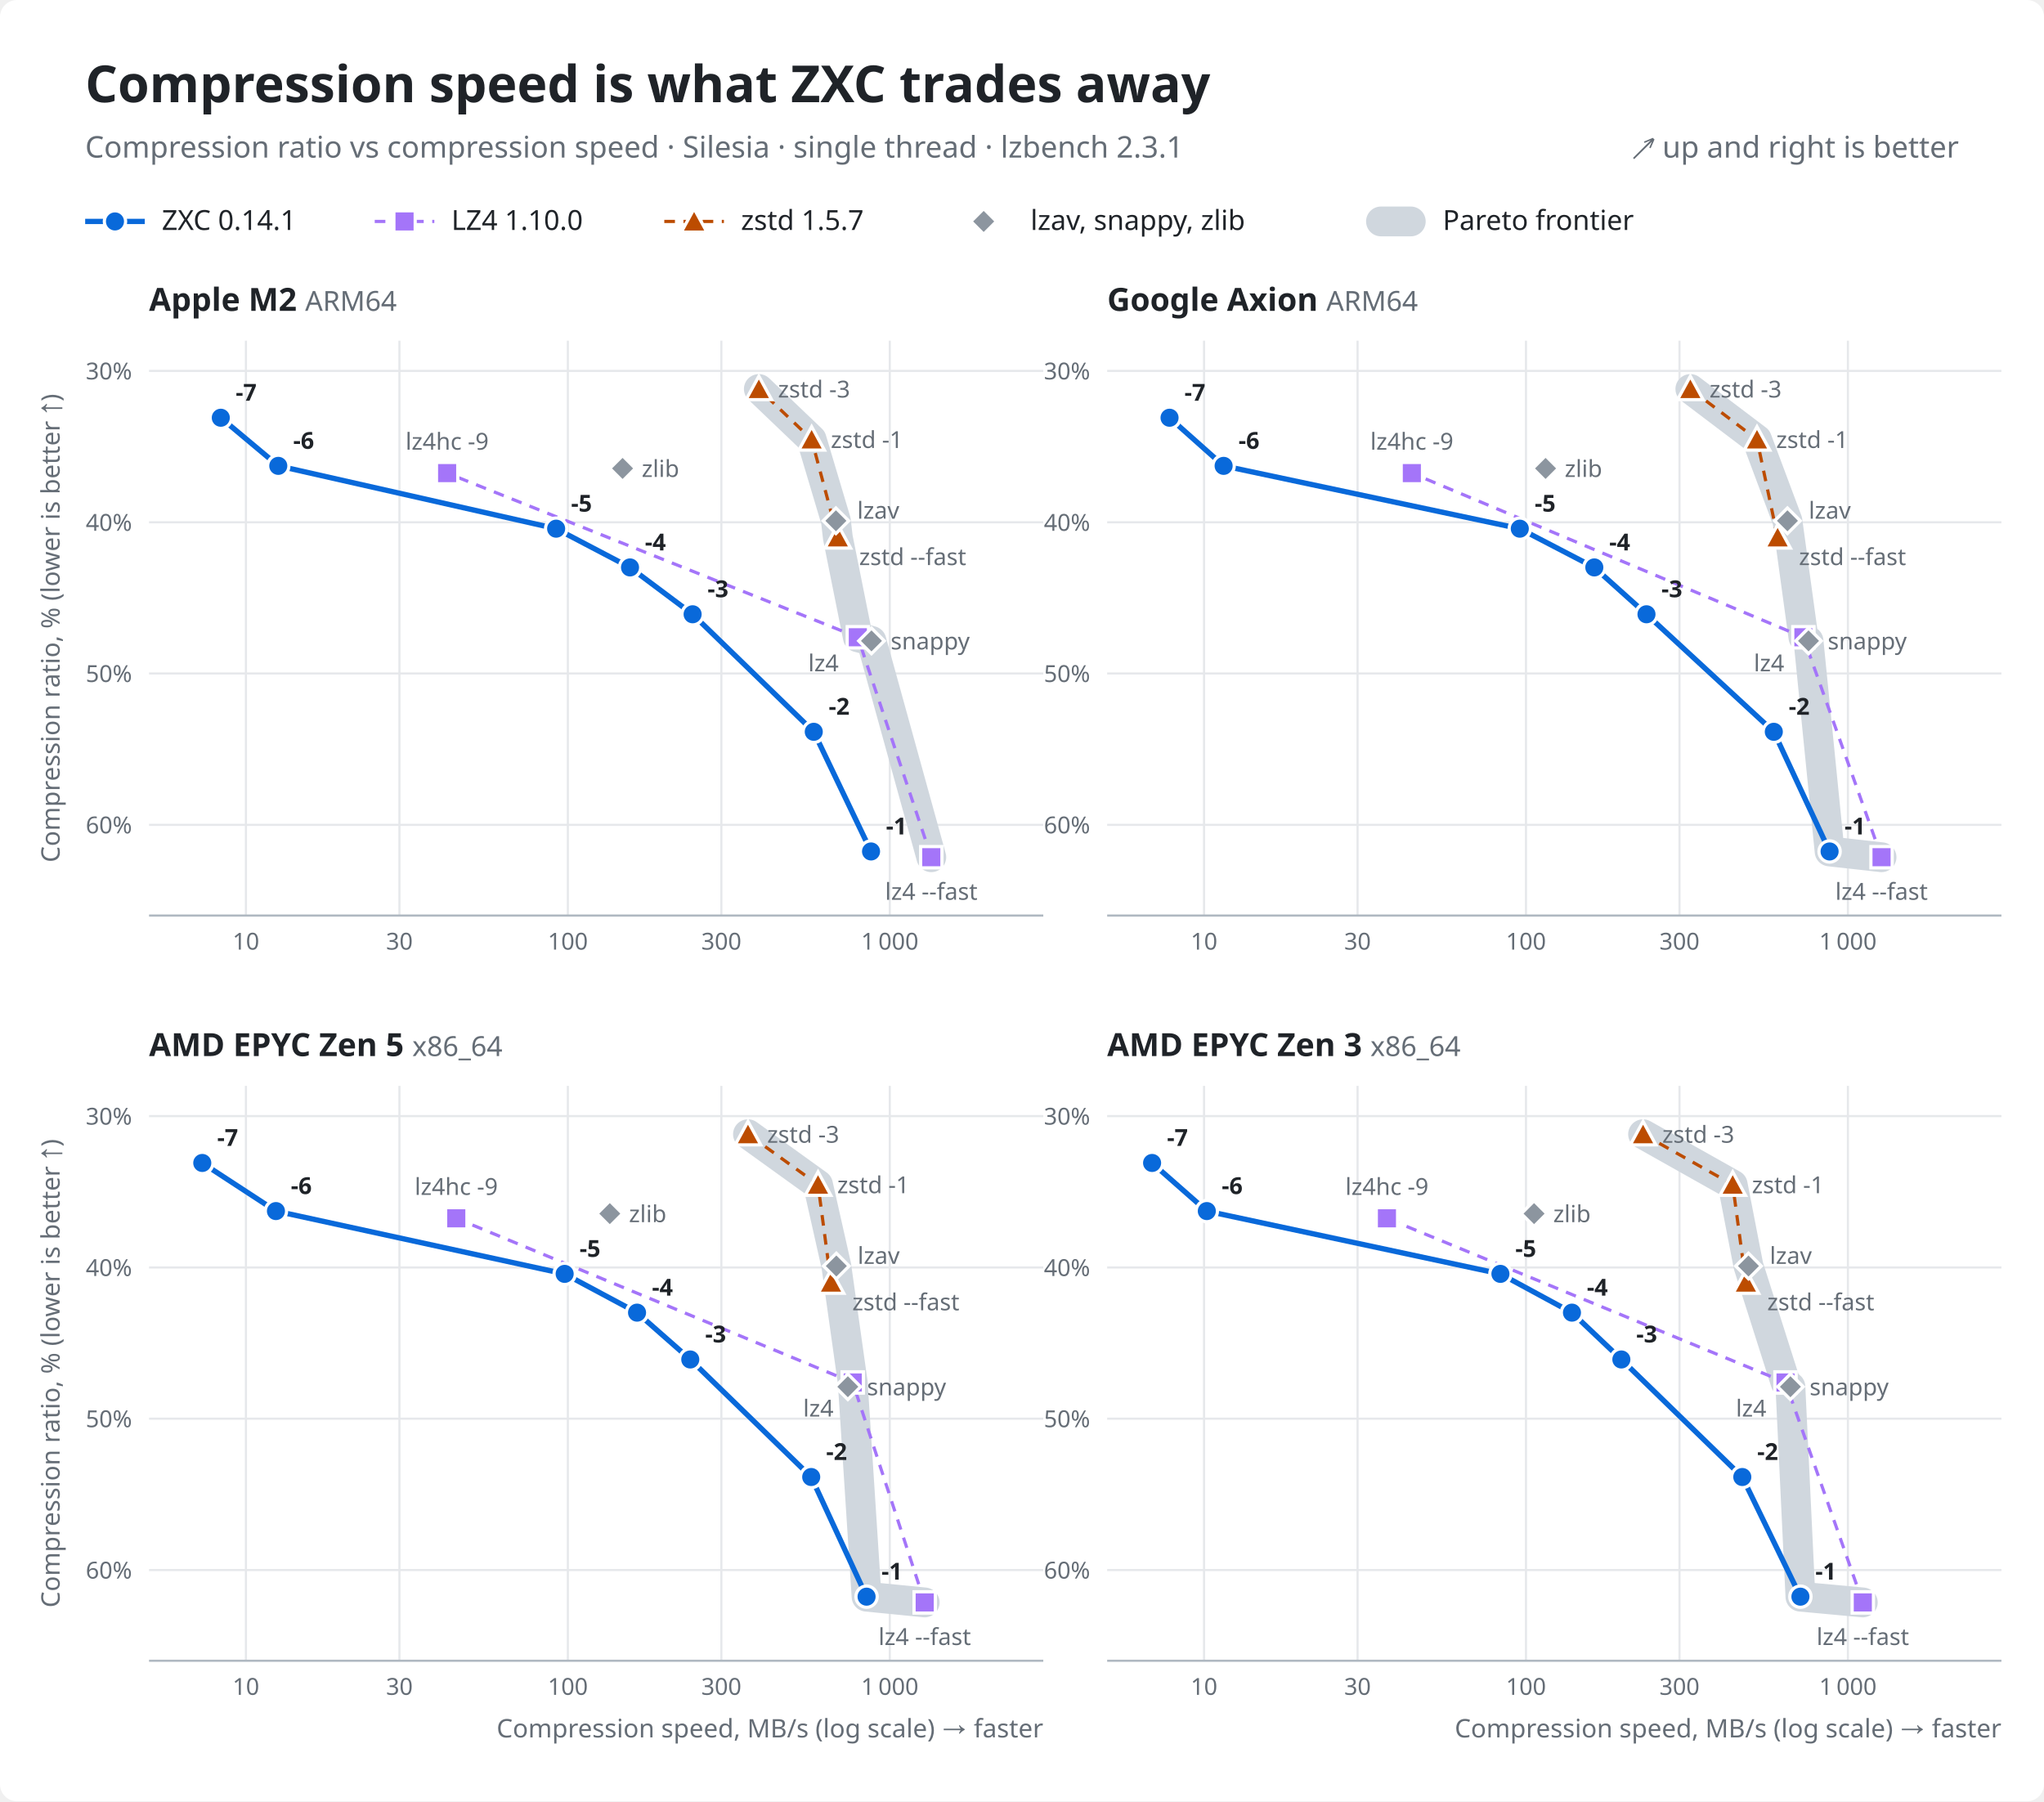
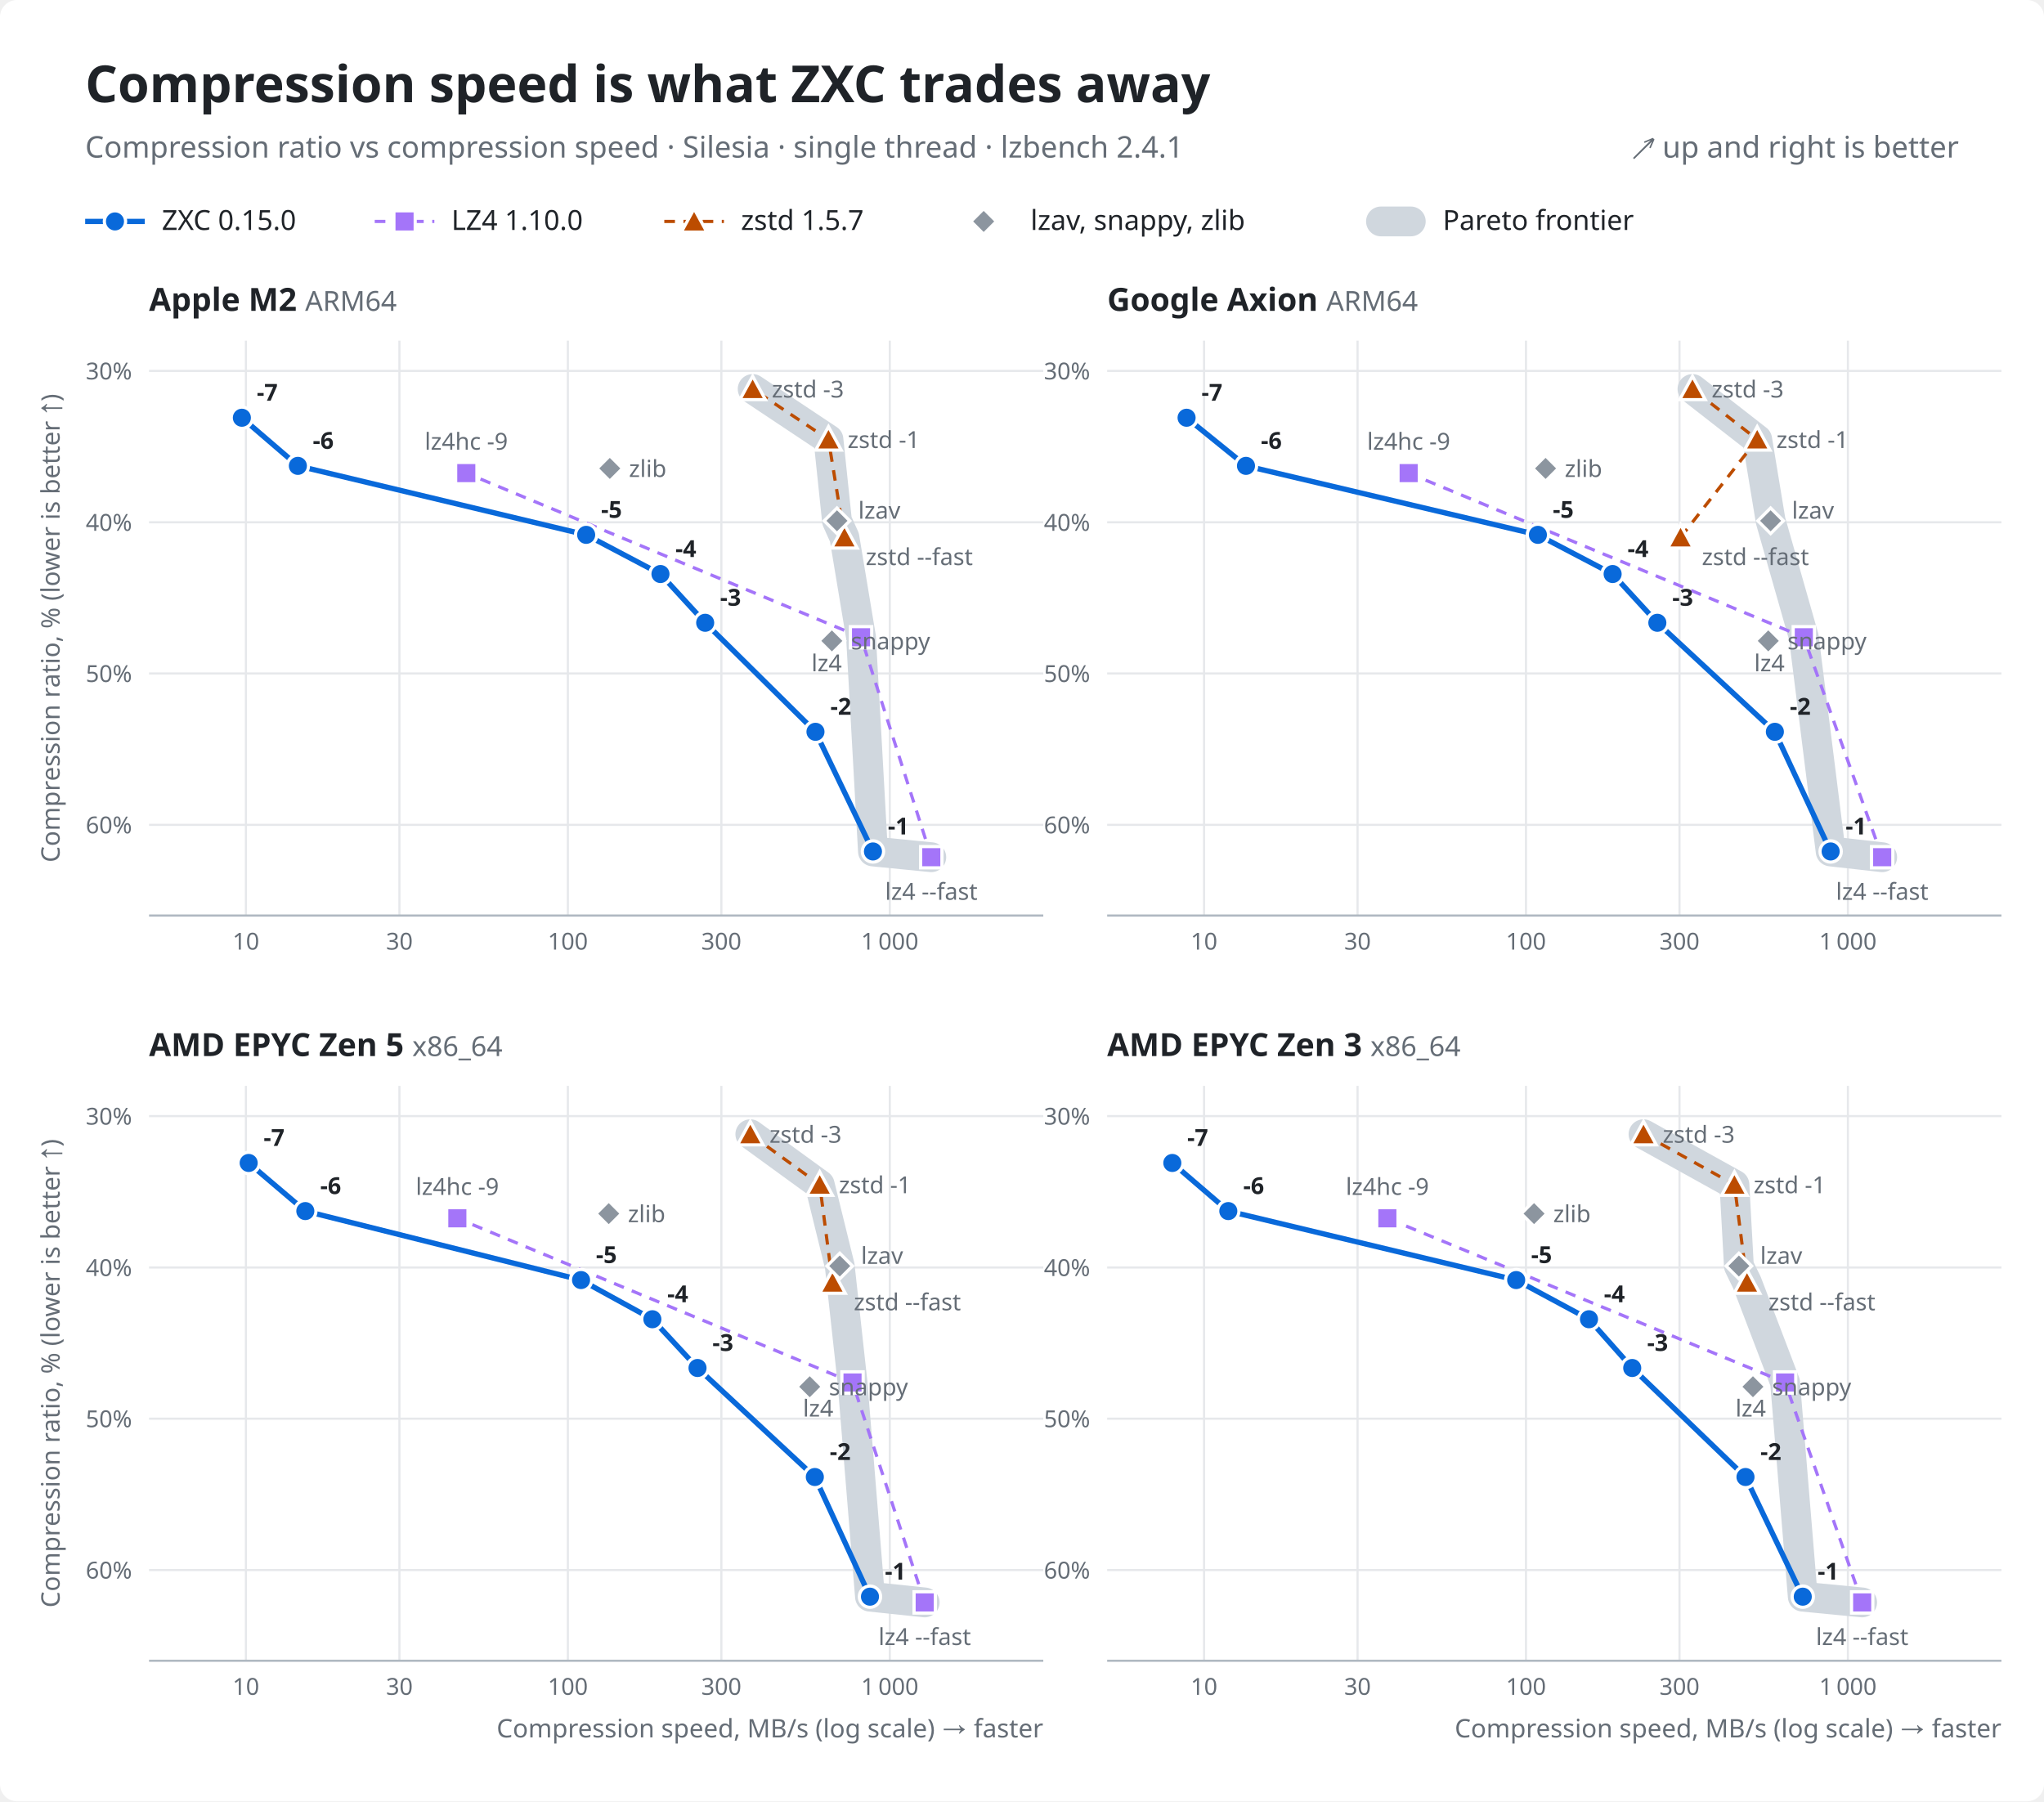
<svg xmlns="http://www.w3.org/2000/svg" viewBox="0 0 960 846" width="960" height="846" role="img" aria-label="Compression speed versus compression ratio for ZXC, LZ4, zstd, lzav, snappy and zlib on four CPUs, with the Pareto frontier">
  <style>text{font-family:-apple-system,BlinkMacSystemFont,"Segoe UI","Noto Sans",Helvetica,Arial,sans-serif;font-size:11px}.t{font-size:24px;font-weight:700}.st{font-size:14px}.pt{font-size:15px;font-weight:600}.pa{font-size:13px;font-weight:400}.ax{font-size:12px}.b{font-weight:600}.lg{font-size:13px}.num{font-variant-numeric:tabular-nums}.grid,.axis{stroke-width:1}.ring{stroke-width:1.5}.zl{fill:none;stroke-width:2.5;stroke-linejoin:round}.vl{fill:none;stroke-width:1.5;stroke-dasharray:5 4}.ol{fill:none;stroke-width:1.5;stroke-dasharray:5 4}.fr{fill:none;stroke-width:14;stroke-linejoin:round;stroke-linecap:round}.bg{fill:#ffffff}text{fill:#1f2328}.mu{fill:#656d76}.grid{stroke:#e6e8eb}.axis{stroke:#afb8c1}.zl{stroke:#0969da}.zp{fill:#0969da}.gp{fill:#8c959f}.ol{stroke:#bc4c00}.op{fill:#bc4c00}.ring{stroke:#ffffff}.fr{stroke:#d0d7de}.vp{fill:#a475f9}.vl{stroke:#a475f9}@media (prefers-color-scheme:dark){.bg{fill:#0d1117}text{fill:#e6edf3}.mu{fill:#8d96a0}.grid{stroke:#21262d}.axis{stroke:#3d444d}.zl{stroke:#4493f8}.zp{fill:#4493f8}.gp{fill:#6e7681}.ol{stroke:#db6d28}.op{fill:#db6d28}.ring{stroke:#0d1117}.fr{stroke:#30363d}.vp{fill:#bc8cff}.vl{stroke:#bc8cff}}.m{text-anchor:middle}.e{text-anchor:end}</style>
  <rect class="bg" width="960" height="846" rx="8" />
  <text x="40" y="48" class="t">Compression speed is what ZXC trades away</text>
-   <text x="40" y="74" class="st mu">Compression ratio vs compression speed · Silesia · single thread · lzbench 2.3.1</text>
+   <text x="40" y="74" class="st mu">Compression ratio vs compression speed · Silesia · single thread · lzbench 2.4.1</text>
  <text x="920" y="74" class="st mu e">↗ up and right is better</text>
  <path class="zl" d="M40 104h28" />
  <circle class="zp ring" cx="54" cy="104" r="5" />
-   <text x="76" y="108" class="lg">ZXC 0.14.1</text>
+   <text x="76" y="108" class="lg">ZXC 0.15.0</text>
  <path class="vl" d="M176 104h28" />
  <rect class="vp ring" x="185" y="99" width="10" height="10" />
  <text x="212" y="108" class="lg">LZ4 1.10.0</text>
  <path class="ol" d="M312 104h28" />
  <path class="op ring" d="M326 98l6 11h-12z" />
  <text x="348" y="108" class="lg">zstd 1.5.7</text>
  <path class="gp ring" d="M462 98l6 6l-6 6l-6-6z" />
  <text x="484" y="108" class="lg">lzav, snappy, zlib</text>
  <path class="fr" d="M648.6 104h14" />
  <text x="677.6" y="108" class="lg">Pareto frontier</text>
  <path class="grid" d="M115.5 160v270" />
  <text x="115.5" y="446" class="mu num m">10</text>
  <path class="grid" d="M187.6 160v270" />
  <text x="187.6" y="446" class="mu num m">30</text>
  <path class="grid" d="M266.7 160v270" />
  <text x="266.7" y="446" class="mu num m">100</text>
  <path class="grid" d="M338.8 160v270" />
  <text x="338.8" y="446" class="mu num m">300</text>
  <path class="grid" d="M417.9 160v270" />
  <text x="417.9" y="446" class="mu num m">1 000</text>
  <path class="grid" d="M70 174.2h420" />
  <text x="62" y="178.2" class="mu num e">30%</text>
  <path class="grid" d="M70 245.3h420" />
  <text x="62" y="249.3" class="mu num e">40%</text>
  <path class="grid" d="M70 316.3h420" />
  <text x="62" y="320.3" class="mu num e">50%</text>
  <path class="grid" d="M70 387.4h420" />
  <text x="62" y="391.4" class="mu num e">60%</text>
  <path class="axis" d="M70 430h420" />
  <text class="ax mu m" transform="translate(28 295) rotate(-90)">Compression ratio, % (lower is better ↑)</text>
  <text x="70" y="146" class="pt">Apple M2 <tspan class="pa mu">ARM64</tspan>
  </text>
-   <polyline class="fr" points="437.4,402.6 409.3,301 402.9,299.3 393.5,252.4 392.6,244.6 381.2,206.4 356.4,182.7" />
-   <polyline class="vl" points="437.4,402.6 402.9,299.3 210,222.2" />
+   <polyline class="fr" points="437.4,402.6 410.0,399.9 404.4,299.3 396.6,252.4 393.1,244.6 389.1,206.4 353.5,182.7" />
+   <polyline class="vl" points="437.4,402.6 404.4,299.3 219,222.2" />
  <rect class="vp ring" x="432.4" y="397.6" width="10" height="10" />
  <text x="437.4" y="422.6" class="mu m">lz4 --fast</text>
-   <rect class="vp ring" x="397.9" y="294.3" width="10" height="10" />
-   <text x="393.9" y="315.3" class="mu e">lz4</text>
-   <rect class="vp ring" x="205" y="217.2" width="10" height="10" />
-   <text x="210" y="211.2" class="mu m">lz4hc -9</text>
-   <polyline class="ol" points="393.5,252.4 381.2,206.4 356.4,182.7" />
-   <path class="op ring" d="M393.5 246.4l6 11h-12z" />
-   <text x="403.5" y="265.4" class="mu">zstd --fast</text>
-   <path class="op ring" d="M381.2 200.4l6 11h-12z" />
-   <text x="390.2" y="210.4" class="mu">zstd -1</text>
-   <path class="op ring" d="M356.4 176.7l6 11h-12z" />
-   <text x="365.4" y="186.7" class="mu">zstd -3</text>
-   <path class="gp ring" d="M392.6 238.6l6 6l-6 6l-6-6z" />
-   <text x="402.6" y="243.6" class="mu">lzav</text>
-   <path class="gp ring" d="M409.3 295l6 6l-6 6l-6-6z" />
-   <text x="418.3" y="305" class="mu">snappy</text>
-   <path class="gp ring" d="M292.4 214l6 6l-6 6l-6-6z" />
-   <text x="301.4" y="224" class="mu">zlib</text>
-   <polyline class="zl" points="409.1,399.9 382.2,343.7 325.3,288.5 295.9,266.5 261.2,248.3 130.7,218.8 103.7,196.2" />
-   <circle class="zp ring" cx="409.1" cy="399.9" r="5" />
-   <text x="416.1" y="391.9" class="b">-1</text>
-   <circle class="zp ring" cx="382.2" cy="343.7" r="5" />
-   <text x="389.2" y="335.7" class="b">-2</text>
-   <circle class="zp ring" cx="325.3" cy="288.5" r="5" />
-   <text x="332.3" y="280.5" class="b">-3</text>
-   <circle class="zp ring" cx="295.9" cy="266.5" r="5" />
-   <text x="302.9" y="258.5" class="b">-4</text>
-   <circle class="zp ring" cx="261.2" cy="248.3" r="5" />
-   <text x="268.2" y="240.3" class="b">-5</text>
-   <circle class="zp ring" cx="130.7" cy="218.8" r="5" />
-   <text x="137.7" y="210.8" class="b">-6</text>
-   <circle class="zp ring" cx="103.7" cy="196.2" r="5" />
-   <text x="110.7" y="188.2" class="b">-7</text>
+   <rect class="vp ring" x="399.4" y="294.3" width="10" height="10" />
+   <text x="395.4" y="315.3" class="mu e">lz4</text>
+   <rect class="vp ring" x="214" y="217.2" width="10" height="10" />
+   <text x="219" y="211.2" class="mu m">lz4hc -9</text>
+   <polyline class="ol" points="396.6,252.4 389.1,206.4 353.5,182.7" />
+   <path class="op ring" d="M396.6 246.4l6 11h-12z" />
+   <text x="406.6" y="265.4" class="mu">zstd --fast</text>
+   <path class="op ring" d="M389.1 200.4l6 11h-12z" />
+   <text x="398.1" y="210.4" class="mu">zstd -1</text>
+   <path class="op ring" d="M353.5 176.7l6 11h-12z" />
+   <text x="362.5" y="186.7" class="mu">zstd -3</text>
+   <path class="gp ring" d="M393.1 238.6l6 6l-6 6l-6-6z" />
+   <text x="403.1" y="243.6" class="mu">lzav</text>
+   <path class="gp ring" d="M390.7 295l6 6l-6 6l-6-6z" />
+   <text x="399.7" y="305" class="mu">snappy</text>
+   <path class="gp ring" d="M286.4 214l6 6l-6 6l-6-6z" />
+   <text x="295.4" y="224" class="mu">zlib</text>
+   <polyline class="zl" points="410.0,399.9 383,343.7 331.2,292.5 310.2,269.6 275.3,251.2 139.9,218.8 113.6,196.2" />
+   <circle class="zp ring" cx="410" cy="399.9" r="5" />
+   <text x="417" y="391.9" class="b">-1</text>
+   <circle class="zp ring" cx="383" cy="343.7" r="5" />
+   <text x="390" y="335.7" class="b">-2</text>
+   <circle class="zp ring" cx="331.2" cy="292.5" r="5" />
+   <text x="338.2" y="284.5" class="b">-3</text>
+   <circle class="zp ring" cx="310.2" cy="269.6" r="5" />
+   <text x="317.2" y="261.6" class="b">-4</text>
+   <circle class="zp ring" cx="275.3" cy="251.2" r="5" />
+   <text x="282.3" y="243.2" class="b">-5</text>
+   <circle class="zp ring" cx="139.9" cy="218.8" r="5" />
+   <text x="146.9" y="210.8" class="b">-6</text>
+   <circle class="zp ring" cx="113.6" cy="196.2" r="5" />
+   <text x="120.6" y="188.2" class="b">-7</text>
  <path class="grid" d="M565.5 160v270" />
  <text x="565.5" y="446" class="mu num m">10</text>
  <path class="grid" d="M637.6 160v270" />
  <text x="637.6" y="446" class="mu num m">30</text>
  <path class="grid" d="M716.7 160v270" />
  <text x="716.7" y="446" class="mu num m">100</text>
  <path class="grid" d="M788.8 160v270" />
  <text x="788.8" y="446" class="mu num m">300</text>
  <path class="grid" d="M867.9 160v270" />
  <text x="867.9" y="446" class="mu num m">1 000</text>
  <path class="grid" d="M520 174.2h420" />
  <text x="512" y="178.2" class="mu num e">30%</text>
  <path class="grid" d="M520 245.3h420" />
  <text x="512" y="249.3" class="mu num e">40%</text>
  <path class="grid" d="M520 316.3h420" />
  <text x="512" y="320.3" class="mu num e">50%</text>
  <path class="grid" d="M520 387.4h420" />
  <text x="512" y="391.4" class="mu num e">60%</text>
  <path class="axis" d="M520 430h420" />
  <text x="520" y="146" class="pt">Google Axion <tspan class="pa mu">ARM64</tspan>
  </text>
-   <polyline class="fr" points="883.7,402.6 859.3,399.9 849.4,301 847,299.3 839.5,244.6 825.2,206.4 793.9,182.7" />
-   <polyline class="vl" points="883.7,402.6 847,299.3 663.1,222.2" />
-   <rect class="vp ring" x="878.7" y="397.6" width="10" height="10" />
-   <text x="883.7" y="422.6" class="mu m">lz4 --fast</text>
-   <rect class="vp ring" x="842" y="294.3" width="10" height="10" />
-   <text x="838" y="315.3" class="mu e">lz4</text>
-   <rect class="vp ring" x="658.1" y="217.2" width="10" height="10" />
-   <text x="663.1" y="211.2" class="mu m">lz4hc -9</text>
-   <polyline class="ol" points="834.9,252.4 825.2,206.4 793.9,182.7" />
-   <path class="op ring" d="M834.9 246.4l6 11h-12z" />
-   <text x="844.9" y="265.4" class="mu">zstd --fast</text>
-   <path class="op ring" d="M825.2 200.4l6 11h-12z" />
-   <text x="834.2" y="210.4" class="mu">zstd -1</text>
-   <path class="op ring" d="M793.9 176.7l6 11h-12z" />
-   <text x="802.9" y="186.7" class="mu">zstd -3</text>
-   <path class="gp ring" d="M839.5 238.6l6 6l-6 6l-6-6z" />
-   <text x="849.5" y="243.6" class="mu">lzav</text>
-   <path class="gp ring" d="M849.4 295l6 6l-6 6l-6-6z" />
-   <text x="858.4" y="305" class="mu">snappy</text>
+   <polyline class="fr" points="884,402.6 859.8,399.9 847.2,299.3 831.6,244.6 825.3,206.4 794.9,182.7" />
+   <polyline class="vl" points="884,402.6 847.2,299.3 661.6,222.2" />
+   <rect class="vp ring" x="879" y="397.6" width="10" height="10" />
+   <text x="884" y="422.6" class="mu m">lz4 --fast</text>
+   <rect class="vp ring" x="842.2" y="294.3" width="10" height="10" />
+   <text x="838.2" y="315.3" class="mu e">lz4</text>
+   <rect class="vp ring" x="656.6" y="217.2" width="10" height="10" />
+   <text x="661.6" y="211.2" class="mu m">lz4hc -9</text>
+   <polyline class="ol" points="789.3,252.4 825.3,206.4 794.9,182.7" />
+   <path class="op ring" d="M789.3 246.4l6 11h-12z" />
+   <text x="799.3" y="265.4" class="mu">zstd --fast</text>
+   <path class="op ring" d="M825.3 200.4l6 11h-12z" />
+   <text x="834.3" y="210.4" class="mu">zstd -1</text>
+   <path class="op ring" d="M794.9 176.7l6 11h-12z" />
+   <text x="803.9" y="186.7" class="mu">zstd -3</text>
+   <path class="gp ring" d="M831.6 238.6l6 6l-6 6l-6-6z" />
+   <text x="841.6" y="243.6" class="mu">lzav</text>
+   <path class="gp ring" d="M830.5 295l6 6l-6 6l-6-6z" />
+   <text x="839.5" y="305" class="mu">snappy</text>
  <path class="gp ring" d="M725.9 214l6 6l-6 6l-6-6z" />
  <text x="734.9" y="224" class="mu">zlib</text>
-   <polyline class="zl" points="859.3,399.9 833.1,343.7 773.3,288.5 748.8,266.5 713.8,248.3 574.7,218.8 549.3,196.2" />
-   <circle class="zp ring" cx="859.3" cy="399.9" r="5" />
-   <text x="866.3" y="391.9" class="b">-1</text>
-   <circle class="zp ring" cx="833.1" cy="343.7" r="5" />
-   <text x="840.1" y="335.7" class="b">-2</text>
-   <circle class="zp ring" cx="773.3" cy="288.5" r="5" />
-   <text x="780.3" y="280.5" class="b">-3</text>
-   <circle class="zp ring" cx="748.8" cy="266.5" r="5" />
-   <text x="755.8" y="258.5" class="b">-4</text>
-   <circle class="zp ring" cx="713.8" cy="248.3" r="5" />
-   <text x="720.8" y="240.3" class="b">-5</text>
-   <circle class="zp ring" cx="574.7" cy="218.8" r="5" />
-   <text x="581.7" y="210.8" class="b">-6</text>
-   <circle class="zp ring" cx="549.3" cy="196.2" r="5" />
-   <text x="556.3" y="188.2" class="b">-7</text>
+   <polyline class="zl" points="859.8,399.9 833.6,343.7 778.4,292.5 757.4,269.6 722.3,251.2 585.2,218.8 557.3,196.2" />
+   <circle class="zp ring" cx="859.8" cy="399.9" r="5" />
+   <text x="866.8" y="391.9" class="b">-1</text>
+   <circle class="zp ring" cx="833.6" cy="343.7" r="5" />
+   <text x="840.6" y="335.7" class="b">-2</text>
+   <circle class="zp ring" cx="778.4" cy="292.5" r="5" />
+   <text x="785.4" y="284.5" class="b">-3</text>
+   <circle class="zp ring" cx="757.4" cy="269.6" r="5" />
+   <text x="764.4" y="261.6" class="b">-4</text>
+   <circle class="zp ring" cx="722.3" cy="251.2" r="5" />
+   <text x="729.3" y="243.2" class="b">-5</text>
+   <circle class="zp ring" cx="585.2" cy="218.8" r="5" />
+   <text x="592.2" y="210.8" class="b">-6</text>
+   <circle class="zp ring" cx="557.3" cy="196.2" r="5" />
+   <text x="564.3" y="188.2" class="b">-7</text>
  <path class="grid" d="M115.5 510v270" />
  <text x="115.5" y="796" class="mu num m">10</text>
  <path class="grid" d="M187.6 510v270" />
  <text x="187.6" y="796" class="mu num m">30</text>
  <path class="grid" d="M266.7 510v270" />
  <text x="266.7" y="796" class="mu num m">100</text>
  <path class="grid" d="M338.8 510v270" />
  <text x="338.8" y="796" class="mu num m">300</text>
  <path class="grid" d="M417.9 510v270" />
  <text x="417.9" y="796" class="mu num m">1 000</text>
  <path class="grid" d="M70 524.2h420" />
  <text x="62" y="528.2" class="mu num e">30%</text>
  <path class="grid" d="M70 595.3h420" />
  <text x="62" y="599.3" class="mu num e">40%</text>
  <path class="grid" d="M70 666.3h420" />
  <text x="62" y="670.3" class="mu num e">50%</text>
  <path class="grid" d="M70 737.4h420" />
  <text x="62" y="741.4" class="mu num e">60%</text>
  <path class="axis" d="M70 780h420" />
  <text class="ax mu m" transform="translate(28 645) rotate(-90)">Compression ratio, % (lower is better ↑)</text>
  <text x="490" y="816" class="ax mu e">Compression speed, MB/s (log scale) → faster</text>
  <text x="70" y="496" class="pt">AMD EPYC Zen 5 <tspan class="pa mu">x86_64</tspan>
  </text>
-   <polyline class="fr" points="434.3,752.6 407,749.9 400.5,649.3 392.8,594.6 384.2,556.4 351.3,532.7" />
-   <polyline class="vl" points="434.3,752.6 400.5,649.3 214.3,572.2" />
+   <polyline class="fr" points="434.3,752.6 408.6,749.9 400.4,649.3 394.4,594.6 385,556.4 352.4,532.7" />
+   <polyline class="vl" points="434.3,752.6 400.4,649.3 214.8,572.2" />
  <rect class="vp ring" x="429.3" y="747.6" width="10" height="10" />
  <text x="434.3" y="772.6" class="mu m">lz4 --fast</text>
-   <rect class="vp ring" x="395.5" y="644.3" width="10" height="10" />
-   <text x="391.5" y="665.3" class="mu e">lz4</text>
-   <rect class="vp ring" x="209.3" y="567.2" width="10" height="10" />
-   <text x="214.3" y="561.2" class="mu m">lz4hc -9</text>
-   <polyline class="ol" points="390.3,602.4 384.2,556.4 351.3,532.7" />
-   <path class="op ring" d="M390.3 596.4l6 11h-12z" />
-   <text x="400.3" y="615.4" class="mu">zstd --fast</text>
-   <path class="op ring" d="M384.2 550.4l6 11h-12z" />
-   <text x="393.2" y="560.4" class="mu">zstd -1</text>
-   <path class="op ring" d="M351.3 526.7l6 11h-12z" />
-   <text x="360.3" y="536.7" class="mu">zstd -3</text>
-   <path class="gp ring" d="M392.8 588.6l6 6l-6 6l-6-6z" />
-   <text x="402.8" y="593.6" class="mu">lzav</text>
-   <path class="gp ring" d="M398.2 645.3l6 6l-6 6l-6-6z" />
-   <text x="407.2" y="655.3" class="mu">snappy</text>
-   <path class="gp ring" d="M286.4 564l6 6l-6 6l-6-6z" />
-   <text x="295.4" y="574" class="mu">zlib</text>
-   <polyline class="zl" points="407,749.9 381,693.7 324.2,638.5 299.2,616.5 265.2,598.3 129.6,568.8 95,546.2" />
-   <circle class="zp ring" cx="407" cy="749.9" r="5" />
-   <text x="414" y="741.9" class="b">-1</text>
-   <circle class="zp ring" cx="381" cy="693.7" r="5" />
-   <text x="388" y="685.7" class="b">-2</text>
-   <circle class="zp ring" cx="324.2" cy="638.5" r="5" />
-   <text x="331.2" y="630.5" class="b">-3</text>
-   <circle class="zp ring" cx="299.2" cy="616.5" r="5" />
-   <text x="306.2" y="608.5" class="b">-4</text>
-   <circle class="zp ring" cx="265.2" cy="598.3" r="5" />
-   <text x="272.2" y="590.3" class="b">-5</text>
-   <circle class="zp ring" cx="129.6" cy="568.8" r="5" />
-   <text x="136.6" y="560.8" class="b">-6</text>
-   <circle class="zp ring" cx="95" cy="546.2" r="5" />
-   <text x="102" y="538.2" class="b">-7</text>
+   <rect class="vp ring" x="395.4" y="644.3" width="10" height="10" />
+   <text x="391.4" y="665.3" class="mu e">lz4</text>
+   <rect class="vp ring" x="209.8" y="567.2" width="10" height="10" />
+   <text x="214.8" y="561.2" class="mu m">lz4hc -9</text>
+   <polyline class="ol" points="391,602.4 385,556.4 352.4,532.7" />
+   <path class="op ring" d="M391 596.4l6 11h-12z" />
+   <text x="401" y="615.4" class="mu">zstd --fast</text>
+   <path class="op ring" d="M385 550.4l6 11h-12z" />
+   <text x="394" y="560.4" class="mu">zstd -1</text>
+   <path class="op ring" d="M352.4 526.7l6 11h-12z" />
+   <text x="361.4" y="536.7" class="mu">zstd -3</text>
+   <path class="gp ring" d="M394.4 588.6l6 6l-6 6l-6-6z" />
+   <text x="404.4" y="593.6" class="mu">lzav</text>
+   <path class="gp ring" d="M380.3 645.3l6 6l-6 6l-6-6z" />
+   <text x="389.3" y="655.3" class="mu">snappy</text>
+   <path class="gp ring" d="M285.9 564l6 6l-6 6l-6-6z" />
+   <text x="294.9" y="574" class="mu">zlib</text>
+   <polyline class="zl" points="408.6,749.9 382.7,693.7 327.6,642.5 306.4,619.6 272.9,601.2 143.4,568.8 116.8,546.2" />
+   <circle class="zp ring" cx="408.6" cy="749.9" r="5" />
+   <text x="415.6" y="741.9" class="b">-1</text>
+   <circle class="zp ring" cx="382.7" cy="693.7" r="5" />
+   <text x="389.7" y="685.7" class="b">-2</text>
+   <circle class="zp ring" cx="327.6" cy="642.5" r="5" />
+   <text x="334.6" y="634.5" class="b">-3</text>
+   <circle class="zp ring" cx="306.4" cy="619.6" r="5" />
+   <text x="313.4" y="611.6" class="b">-4</text>
+   <circle class="zp ring" cx="272.9" cy="601.2" r="5" />
+   <text x="279.9" y="593.2" class="b">-5</text>
+   <circle class="zp ring" cx="143.4" cy="568.8" r="5" />
+   <text x="150.4" y="560.8" class="b">-6</text>
+   <circle class="zp ring" cx="116.8" cy="546.2" r="5" />
+   <text x="123.8" y="538.2" class="b">-7</text>
  <path class="grid" d="M565.5 510v270" />
  <text x="565.5" y="796" class="mu num m">10</text>
  <path class="grid" d="M637.6 510v270" />
  <text x="637.6" y="796" class="mu num m">30</text>
  <path class="grid" d="M716.7 510v270" />
  <text x="716.7" y="796" class="mu num m">100</text>
  <path class="grid" d="M788.8 510v270" />
  <text x="788.8" y="796" class="mu num m">300</text>
  <path class="grid" d="M867.9 510v270" />
  <text x="867.9" y="796" class="mu num m">1 000</text>
  <path class="grid" d="M520 524.2h420" />
  <text x="512" y="528.2" class="mu num e">30%</text>
  <path class="grid" d="M520 595.3h420" />
  <text x="512" y="599.3" class="mu num e">40%</text>
  <path class="grid" d="M520 666.3h420" />
  <text x="512" y="670.3" class="mu num e">50%</text>
  <path class="grid" d="M520 737.4h420" />
  <text x="512" y="741.4" class="mu num e">60%</text>
  <path class="axis" d="M520 780h420" />
  <text x="940" y="816" class="ax mu e">Compression speed, MB/s (log scale) → faster</text>
  <text x="520" y="496" class="pt">AMD EPYC Zen 3 <tspan class="pa mu">x86_64</tspan>
  </text>
-   <polyline class="fr" points="874.9,752.6 845.6,749.9 840.9,651.3 838.6,649.3 821.2,594.6 813.8,556.4 771.7,532.7" />
-   <polyline class="vl" points="874.9,752.6 838.6,649.3 651.4,572.2" />
-   <rect class="vp ring" x="869.9" y="747.6" width="10" height="10" />
-   <text x="874.9" y="772.6" class="mu m">lz4 --fast</text>
-   <rect class="vp ring" x="833.6" y="644.3" width="10" height="10" />
-   <text x="829.6" y="665.3" class="mu e">lz4</text>
-   <rect class="vp ring" x="646.4" y="567.2" width="10" height="10" />
-   <text x="651.4" y="561.2" class="mu m">lz4hc -9</text>
-   <polyline class="ol" points="820,602.4 813.8,556.4 771.7,532.7" />
-   <path class="op ring" d="M820 596.4l6 11h-12z" />
-   <text x="830" y="615.4" class="mu">zstd --fast</text>
-   <path class="op ring" d="M813.8 550.4l6 11h-12z" />
-   <text x="822.8" y="560.4" class="mu">zstd -1</text>
-   <path class="op ring" d="M771.7 526.7l6 11h-12z" />
-   <text x="780.7" y="536.7" class="mu">zstd -3</text>
-   <path class="gp ring" d="M821.2 588.6l6 6l-6 6l-6-6z" />
-   <text x="831.2" y="593.6" class="mu">lzav</text>
-   <path class="gp ring" d="M840.9 645.3l6 6l-6 6l-6-6z" />
-   <text x="849.9" y="655.3" class="mu">snappy</text>
+   <polyline class="fr" points="874.6,752.6 846.7,749.9 838.4,649.3 820.5,602.4 816.7,594.6 814.6,556.4 771.9,532.7" />
+   <polyline class="vl" points="874.6,752.6 838.4,649.3 651.6,572.2" />
+   <rect class="vp ring" x="869.6" y="747.6" width="10" height="10" />
+   <text x="874.6" y="772.6" class="mu m">lz4 --fast</text>
+   <rect class="vp ring" x="833.4" y="644.3" width="10" height="10" />
+   <text x="829.4" y="665.3" class="mu e">lz4</text>
+   <rect class="vp ring" x="646.6" y="567.2" width="10" height="10" />
+   <text x="651.6" y="561.2" class="mu m">lz4hc -9</text>
+   <polyline class="ol" points="820.5,602.4 814.6,556.4 771.9,532.7" />
+   <path class="op ring" d="M820.5 596.4l6 11h-12z" />
+   <text x="830.5" y="615.4" class="mu">zstd --fast</text>
+   <path class="op ring" d="M814.6 550.4l6 11h-12z" />
+   <text x="823.6" y="560.4" class="mu">zstd -1</text>
+   <path class="op ring" d="M771.9 526.7l6 11h-12z" />
+   <text x="780.9" y="536.7" class="mu">zstd -3</text>
+   <path class="gp ring" d="M816.7 588.6l6 6l-6 6l-6-6z" />
+   <text x="826.7" y="593.6" class="mu">lzav</text>
+   <path class="gp ring" d="M823.3 645.3l6 6l-6 6l-6-6z" />
+   <text x="832.3" y="655.3" class="mu">snappy</text>
  <path class="gp ring" d="M720.5 564l6 6l-6 6l-6-6z" />
  <text x="729.5" y="574" class="mu">zlib</text>
-   <polyline class="zl" points="845.6,749.9 818.3,693.7 761.5,638.5 738.3,616.5 704.7,598.3 566.8,568.8 541.1,546.2" />
-   <circle class="zp ring" cx="845.6" cy="749.9" r="5" />
-   <text x="852.6" y="741.9" class="b">-1</text>
-   <circle class="zp ring" cx="818.3" cy="693.7" r="5" />
-   <text x="825.3" y="685.7" class="b">-2</text>
-   <circle class="zp ring" cx="761.5" cy="638.5" r="5" />
-   <text x="768.5" y="630.5" class="b">-3</text>
-   <circle class="zp ring" cx="738.3" cy="616.5" r="5" />
-   <text x="745.3" y="608.5" class="b">-4</text>
-   <circle class="zp ring" cx="704.7" cy="598.3" r="5" />
-   <text x="711.7" y="590.3" class="b">-5</text>
-   <circle class="zp ring" cx="566.8" cy="568.8" r="5" />
-   <text x="573.8" y="560.8" class="b">-6</text>
-   <circle class="zp ring" cx="541.1" cy="546.2" r="5" />
-   <text x="548.1" y="538.2" class="b">-7</text>
+   <polyline class="zl" points="846.7,749.9 819.8,693.7 766.6,642.5 746.3,619.6 712.1,601.2 576.9,568.8 550.6,546.2" />
+   <circle class="zp ring" cx="846.7" cy="749.9" r="5" />
+   <text x="853.7" y="741.9" class="b">-1</text>
+   <circle class="zp ring" cx="819.8" cy="693.7" r="5" />
+   <text x="826.8" y="685.7" class="b">-2</text>
+   <circle class="zp ring" cx="766.6" cy="642.5" r="5" />
+   <text x="773.6" y="634.5" class="b">-3</text>
+   <circle class="zp ring" cx="746.3" cy="619.6" r="5" />
+   <text x="753.3" y="611.6" class="b">-4</text>
+   <circle class="zp ring" cx="712.1" cy="601.2" r="5" />
+   <text x="719.1" y="593.2" class="b">-5</text>
+   <circle class="zp ring" cx="576.9" cy="568.8" r="5" />
+   <text x="583.9" y="560.8" class="b">-6</text>
+   <circle class="zp ring" cx="550.6" cy="546.2" r="5" />
+   <text x="557.6" y="538.2" class="b">-7</text>
</svg>
